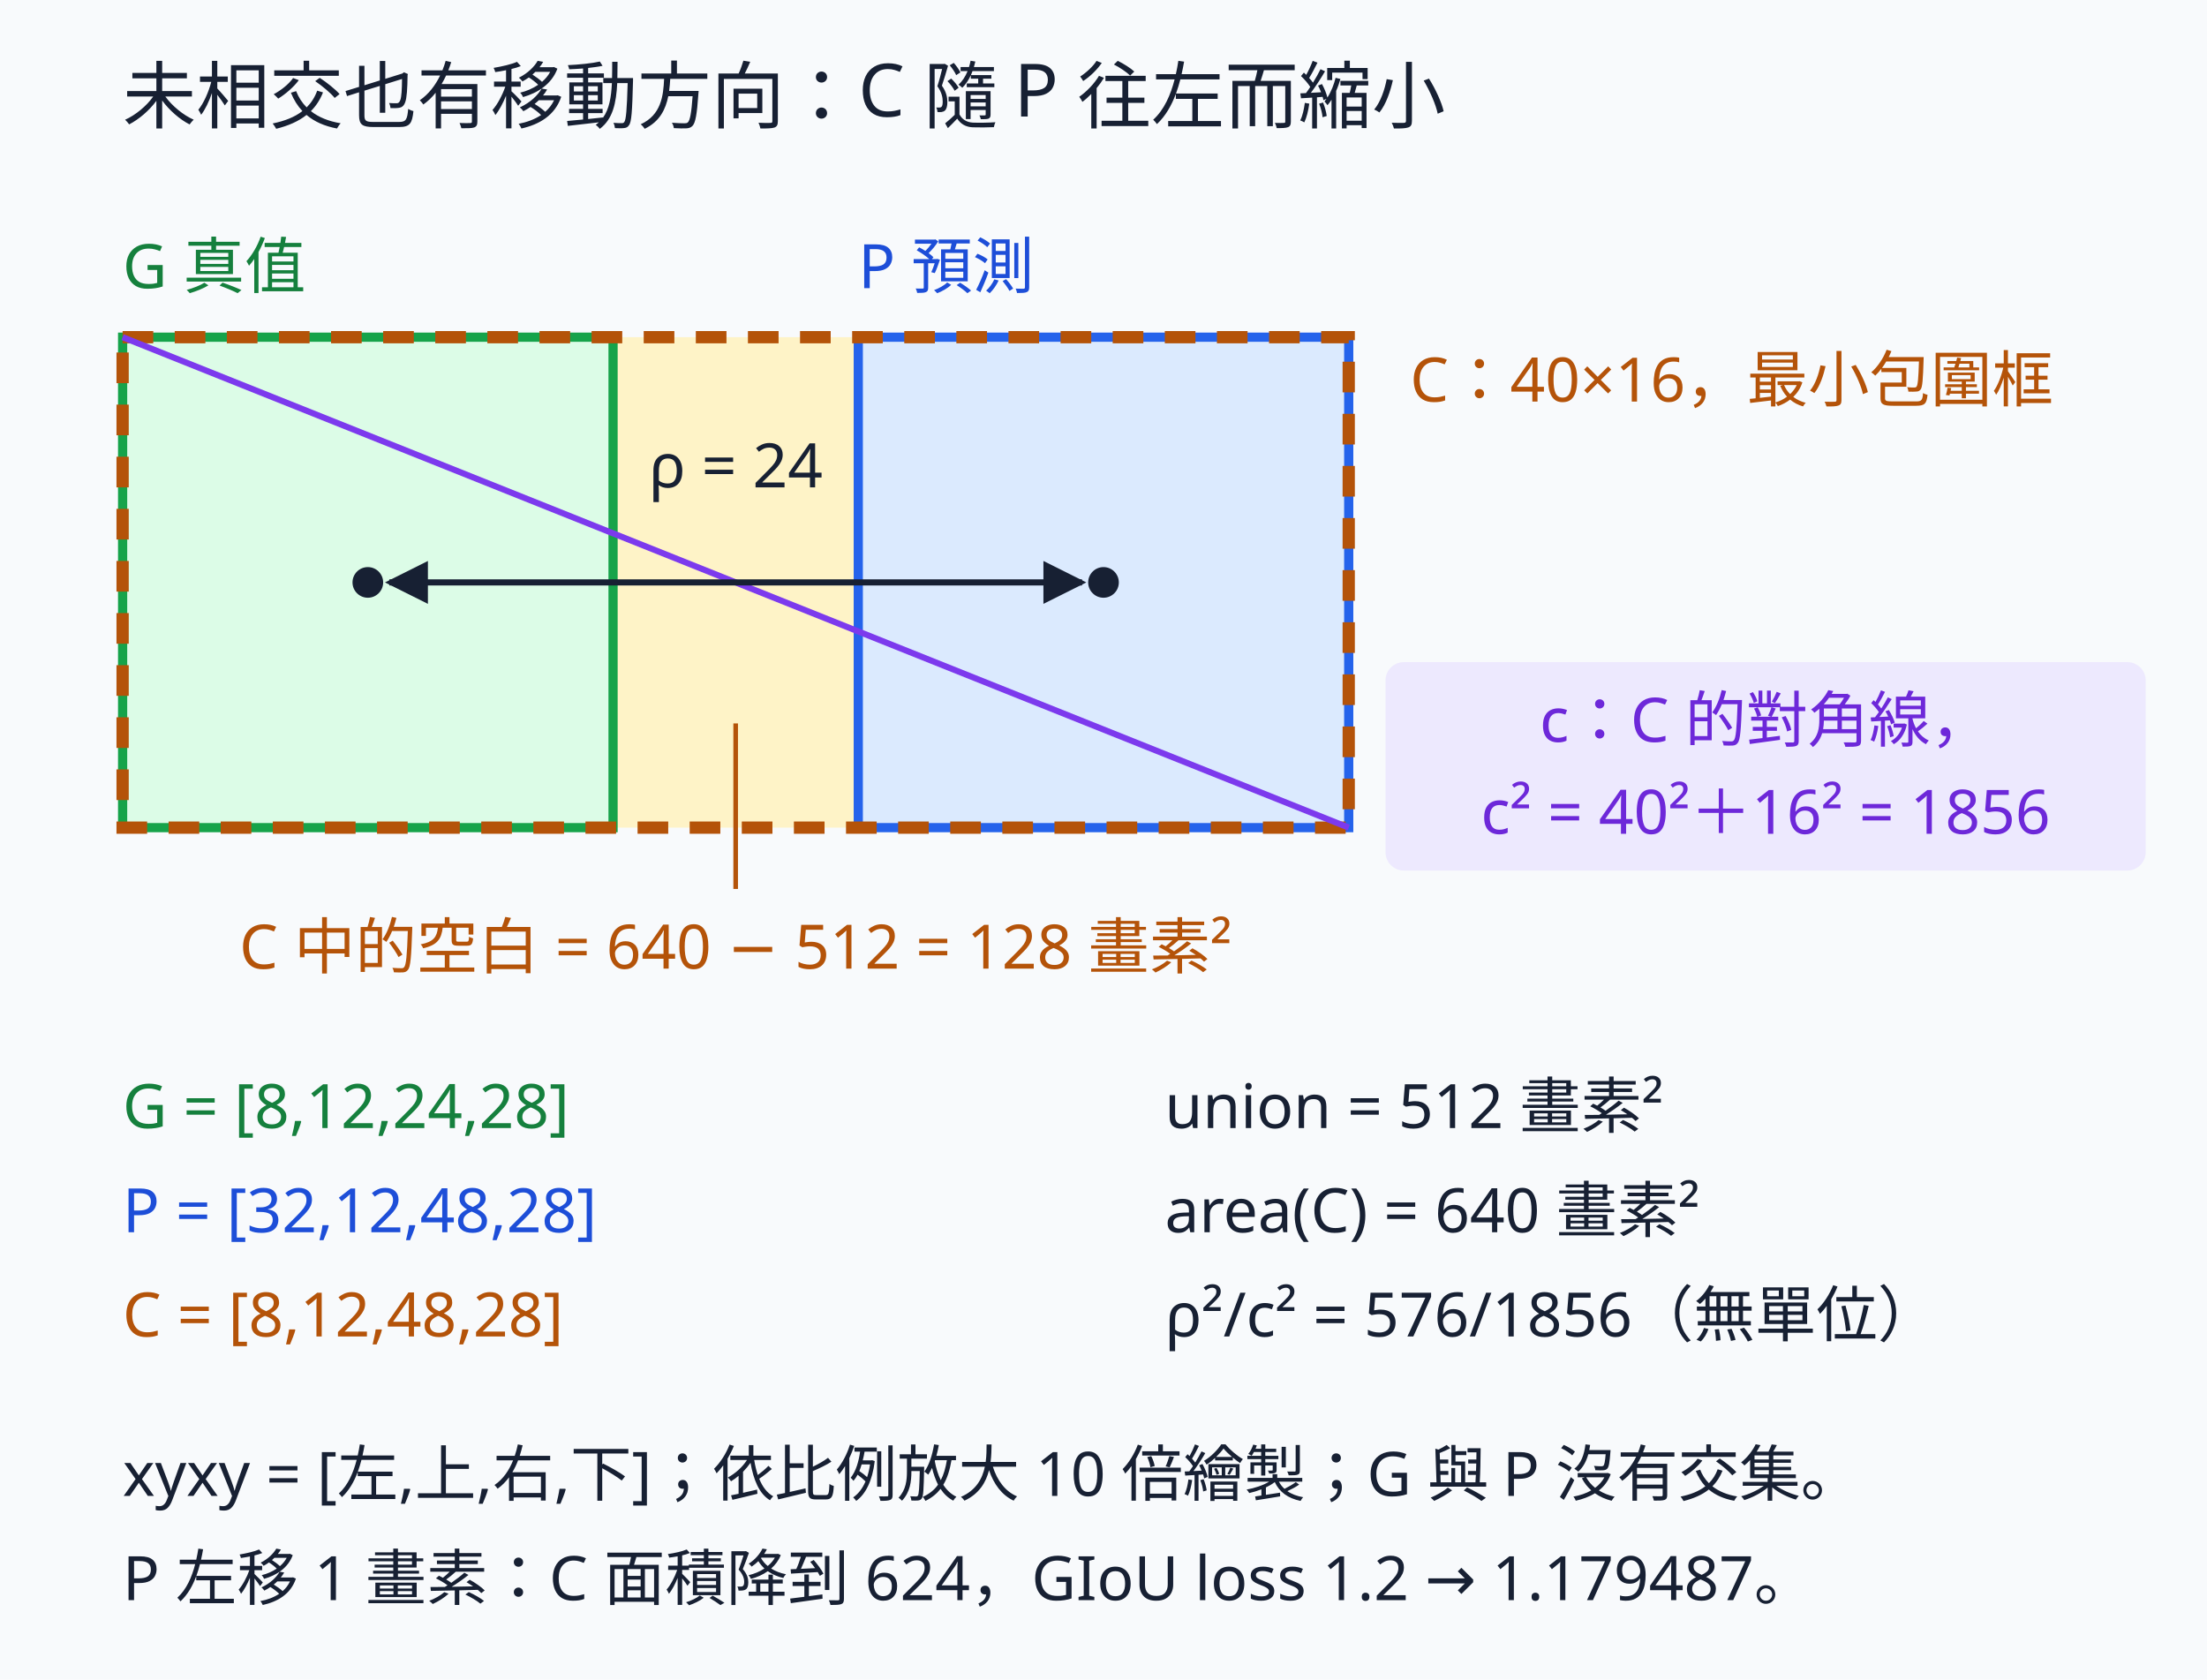
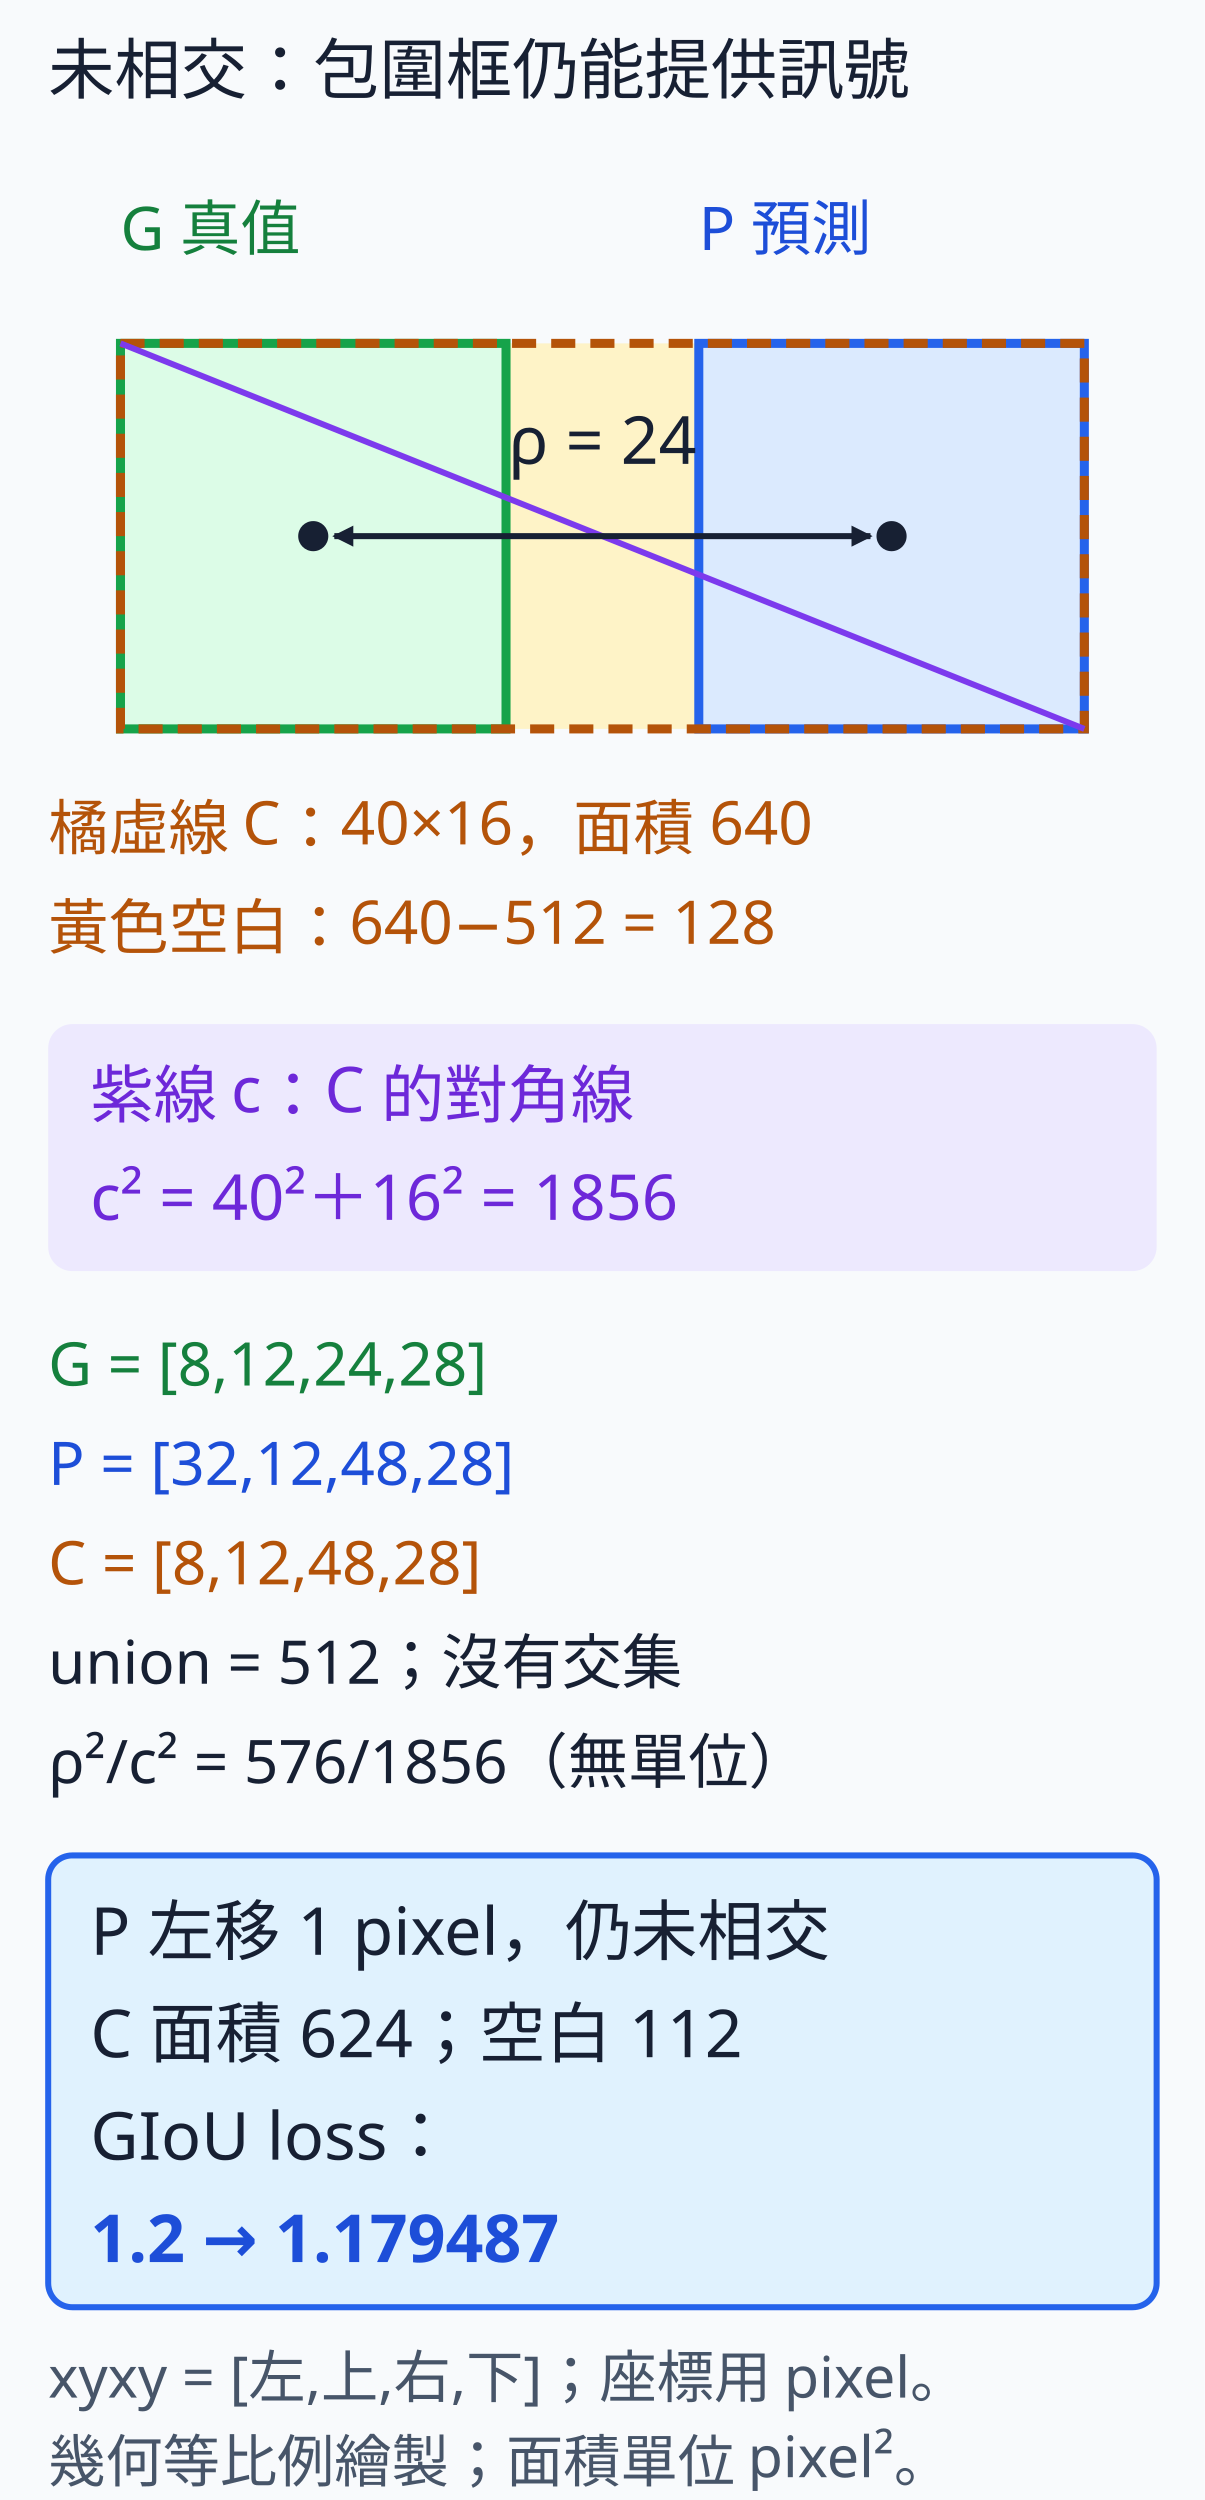
- <svg xmlns="http://www.w3.org/2000/svg" viewBox="0 0 720 548" role="img" aria-labelledby="title desc">
+ <svg xmlns="http://www.w3.org/2000/svg" width="400" height="830" viewBox="0 0 400 830" role="img" aria-labelledby="title desc">
  <defs>
-     <marker id="arrow" viewBox="0 0 10 10" refX="9" refY="5" markerWidth="7" markerHeight="7" orient="auto-start-reverse">
+     <marker id="arrow" viewBox="0 0 10 10" refX="9" refY="5" markerWidth="7" markerHeight="7" markerUnits="userSpaceOnUse" orient="auto-start-reverse">
      <path d="M0 0L10 5L0 10Z" fill="#172033" />
    </marker>
  </defs>
-   <rect width="720" height="548" fill="#f8fafc" />
-   <rect id="blank" x="200" y="110" width="80" height="160" fill="#fef3c7" />
-   <rect id="gt-box" x="40" y="110" width="160" height="160" fill="#dcfce7" stroke="#16a34a" stroke-width="3" />
-   <rect id="pred-box" x="280" y="110" width="160" height="160" fill="#dbeafe" stroke="#2563eb" stroke-width="3" />
-   <rect id="enclosing-box" x="40" y="110" width="400" height="160" fill="none" stroke="#b45309" stroke-width="4" stroke-dasharray="10 7" />
-   <path id="diagonal" d="M40 110L440 270" stroke="#7c3aed" stroke-width="2" />
-   <path id="blank-leader" d="M240 236V290" stroke="#b45309" stroke-width="1.5" />
-   <path d="M127 190H353" stroke="#172033" stroke-width="2" marker-start="url(#arrow)" marker-end="url(#arrow)" />
-   <circle cx="120" cy="190" r="5" fill="#172033" />
-   <circle cx="360" cy="190" r="5" fill="#172033" />
-   <rect id="c-label-bg" x="452" y="216" width="248" height="68" rx="6" fill="#ede9fe" />
-   <g font-family="sans-serif" font-size="20" fill="#172033">
-     <text x="40" y="40" font-size="24">未相交也有移動方向：C 隨 P 往左而縮小</text>
-     <text x="40" y="94" fill="#15803d">G 真值</text>
-     <text x="280" y="94" fill="#1d4ed8">P 預測</text>
-     <text x="460" y="131" fill="#b45309">C：40×16，最小包圍框</text>
-     <text x="240" y="159" text-anchor="middle">ρ = 24</text>
-     <g text-anchor="middle" fill="#6d28d9">
-       <text x="576" y="242">c：C 的對角線，</text>
-       <text x="576" y="272">c² = 40²＋16² = 1856</text>
+   <rect width="400" height="830" fill="#f8fafc" />
+   <g font-family="sans-serif" fill="#172033">
+     <text x="16" y="31" font-size="22">未相交：包圍框仍能提供訊號</text>
+     <g font-size="20">
+       <text x="40" y="83" fill="#15803d">G 真值</text>
+       <text x="232" y="83" fill="#1d4ed8">P 預測</text>
    </g>
-     <text x="240" y="316" text-anchor="middle" fill="#b45309">C 中的空白 = 640 − 512 = 128 畫素²</text>
-     <text x="40" y="368" fill="#15803d">G = [8,12,24,28]</text>
-     <text x="380" y="368">union = 512 畫素²</text>
-     <text x="40" y="402" fill="#1d4ed8">P = [32,12,48,28]</text>
-     <text x="380" y="402">area(C) = 640 畫素²</text>
-     <text x="40" y="436" fill="#b45309">C = [8,12,48,28]</text>
-     <text x="380" y="436">ρ²/c² = 576/1856（無單位）</text>
-     <text x="40" y="488">xyxy = [左,上,右,下]；依比例放大 10 倍繪製；G 與 P 沒有交集。</text>
-     <text x="40" y="522">P 左移 1 畫素：C 面積降到 624，GIoU loss 1.2 → 1.179487。</text>
+     <rect x="168" y="114" width="64" height="128" fill="#fef3c7" />
+     <rect x="40" y="114" width="128" height="128" fill="#dcfce7" stroke="#16a34a" stroke-width="3" />
+     <rect x="232" y="114" width="128" height="128" fill="#dbeafe" stroke="#2563eb" stroke-width="3" />
+     <rect x="40" y="114" width="320" height="128" fill="none" stroke="#b45309" stroke-width="3" stroke-dasharray="8 5" />
+     <path d="M40 114L360 242" stroke="#7c3aed" stroke-width="2" />
+     <path d="M111 178H289" stroke="#172033" stroke-width="2" marker-start="url(#arrow)" marker-end="url(#arrow)" />
+     <circle cx="104" cy="178" r="5" fill="#172033" />
+     <circle cx="296" cy="178" r="5" fill="#172033" />
+     <text x="200" y="154" text-anchor="middle" font-size="22">ρ = 24</text>
+     <g font-size="20">
+       <text x="16" y="282" fill="#b45309">橘虛線 C：40×16，面積 640</text>
+       <text x="16" y="315" fill="#b45309">黃色空白：640−512 = 128</text>
+     </g>
+     <rect x="16" y="340" width="368" height="82" rx="8" fill="#ede9fe" />
+     <g font-size="21" fill="#6d28d9">
+       <text x="30" y="371">紫線 c：C 的對角線</text>
+       <text x="30" y="405">c² = 40²＋16² = 1856</text>
+     </g>
+     <g font-size="20">
+       <text x="16" y="460" fill="#15803d">G = [8,12,24,28]</text>
+       <text x="16" y="493" fill="#1d4ed8">P = [32,12,48,28]</text>
+       <text x="16" y="526" fill="#b45309">C = [8,12,48,28]</text>
+       <text x="16" y="559">union = 512；沒有交集</text>
+       <text x="16" y="592">ρ²/c² = 576/1856（無單位）</text>
+     </g>
+     <rect x="16" y="616" width="368" height="150" rx="8" fill="#e0f2fe" stroke="#2563eb" stroke-width="2" />
+     <g font-size="22">
+       <text x="30" y="649">P 左移 1 pixel，仍未相交</text>
+       <text x="30" y="683">C 面積 624；空白 112</text>
+       <text x="30" y="717">GIoU loss：</text>
+       <text x="30" y="751" font-weight="bold" fill="#1d4ed8">1.2 → 1.179487</text>
+     </g>
+     <g font-size="19" fill="#475569">
+       <text x="16" y="796">xyxy = [左,上,右,下]；座標用 pixel。</text>
+       <text x="16" y="824">幾何等比例繪製；面積單位 pixel²。</text>
+     </g>
  </g>
</svg>
